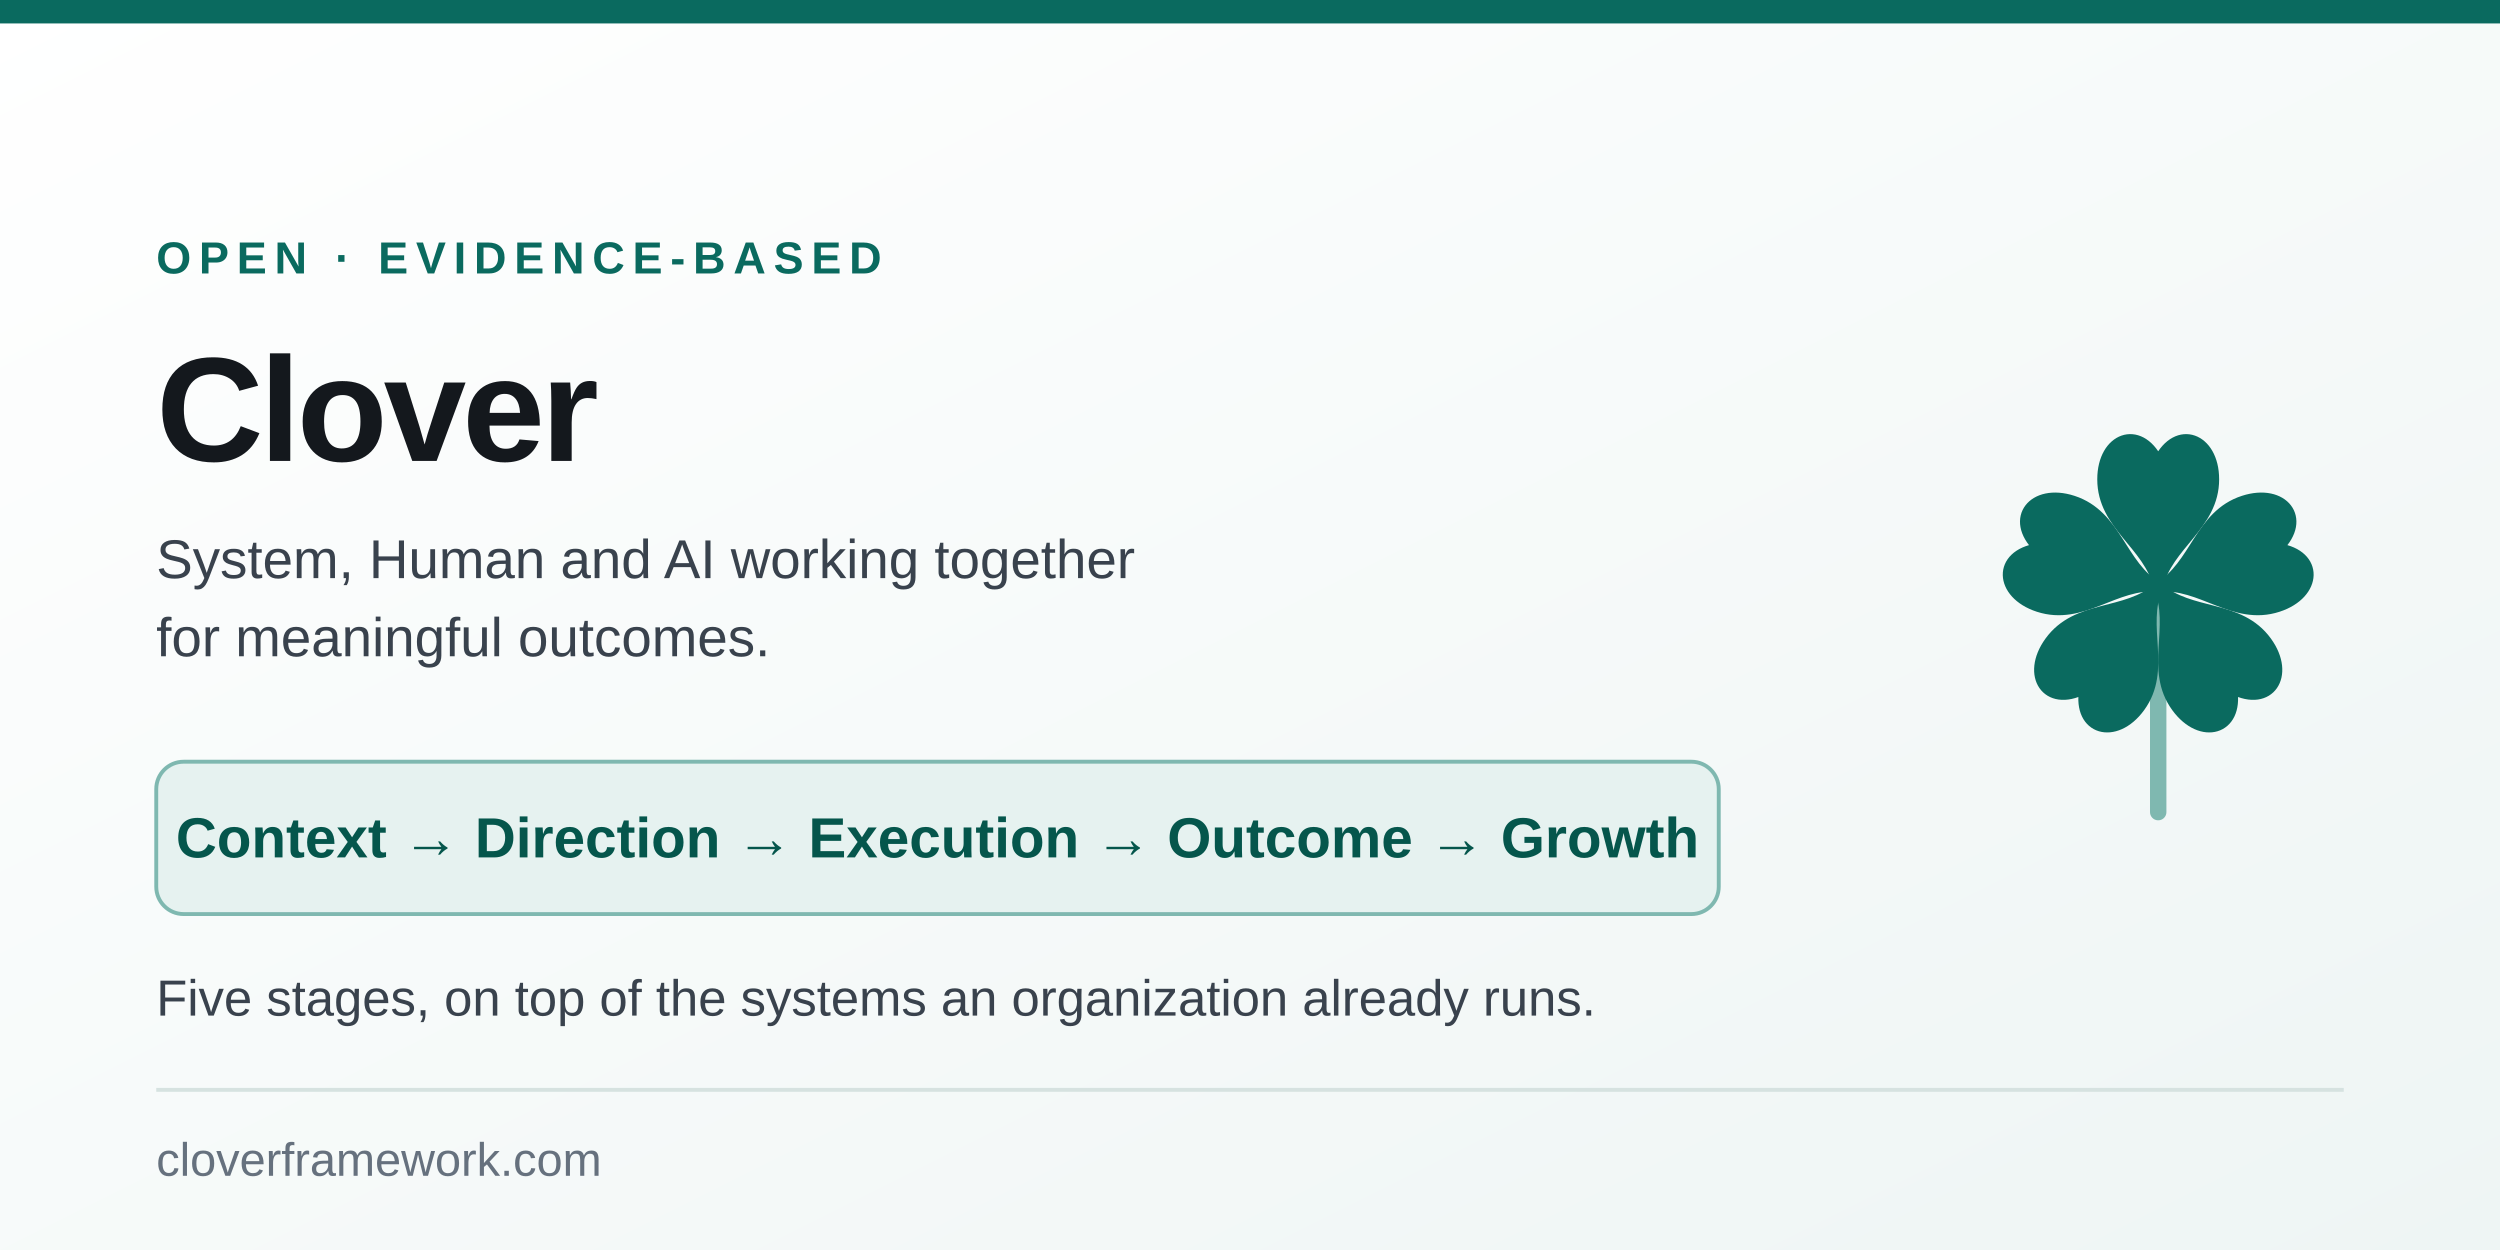
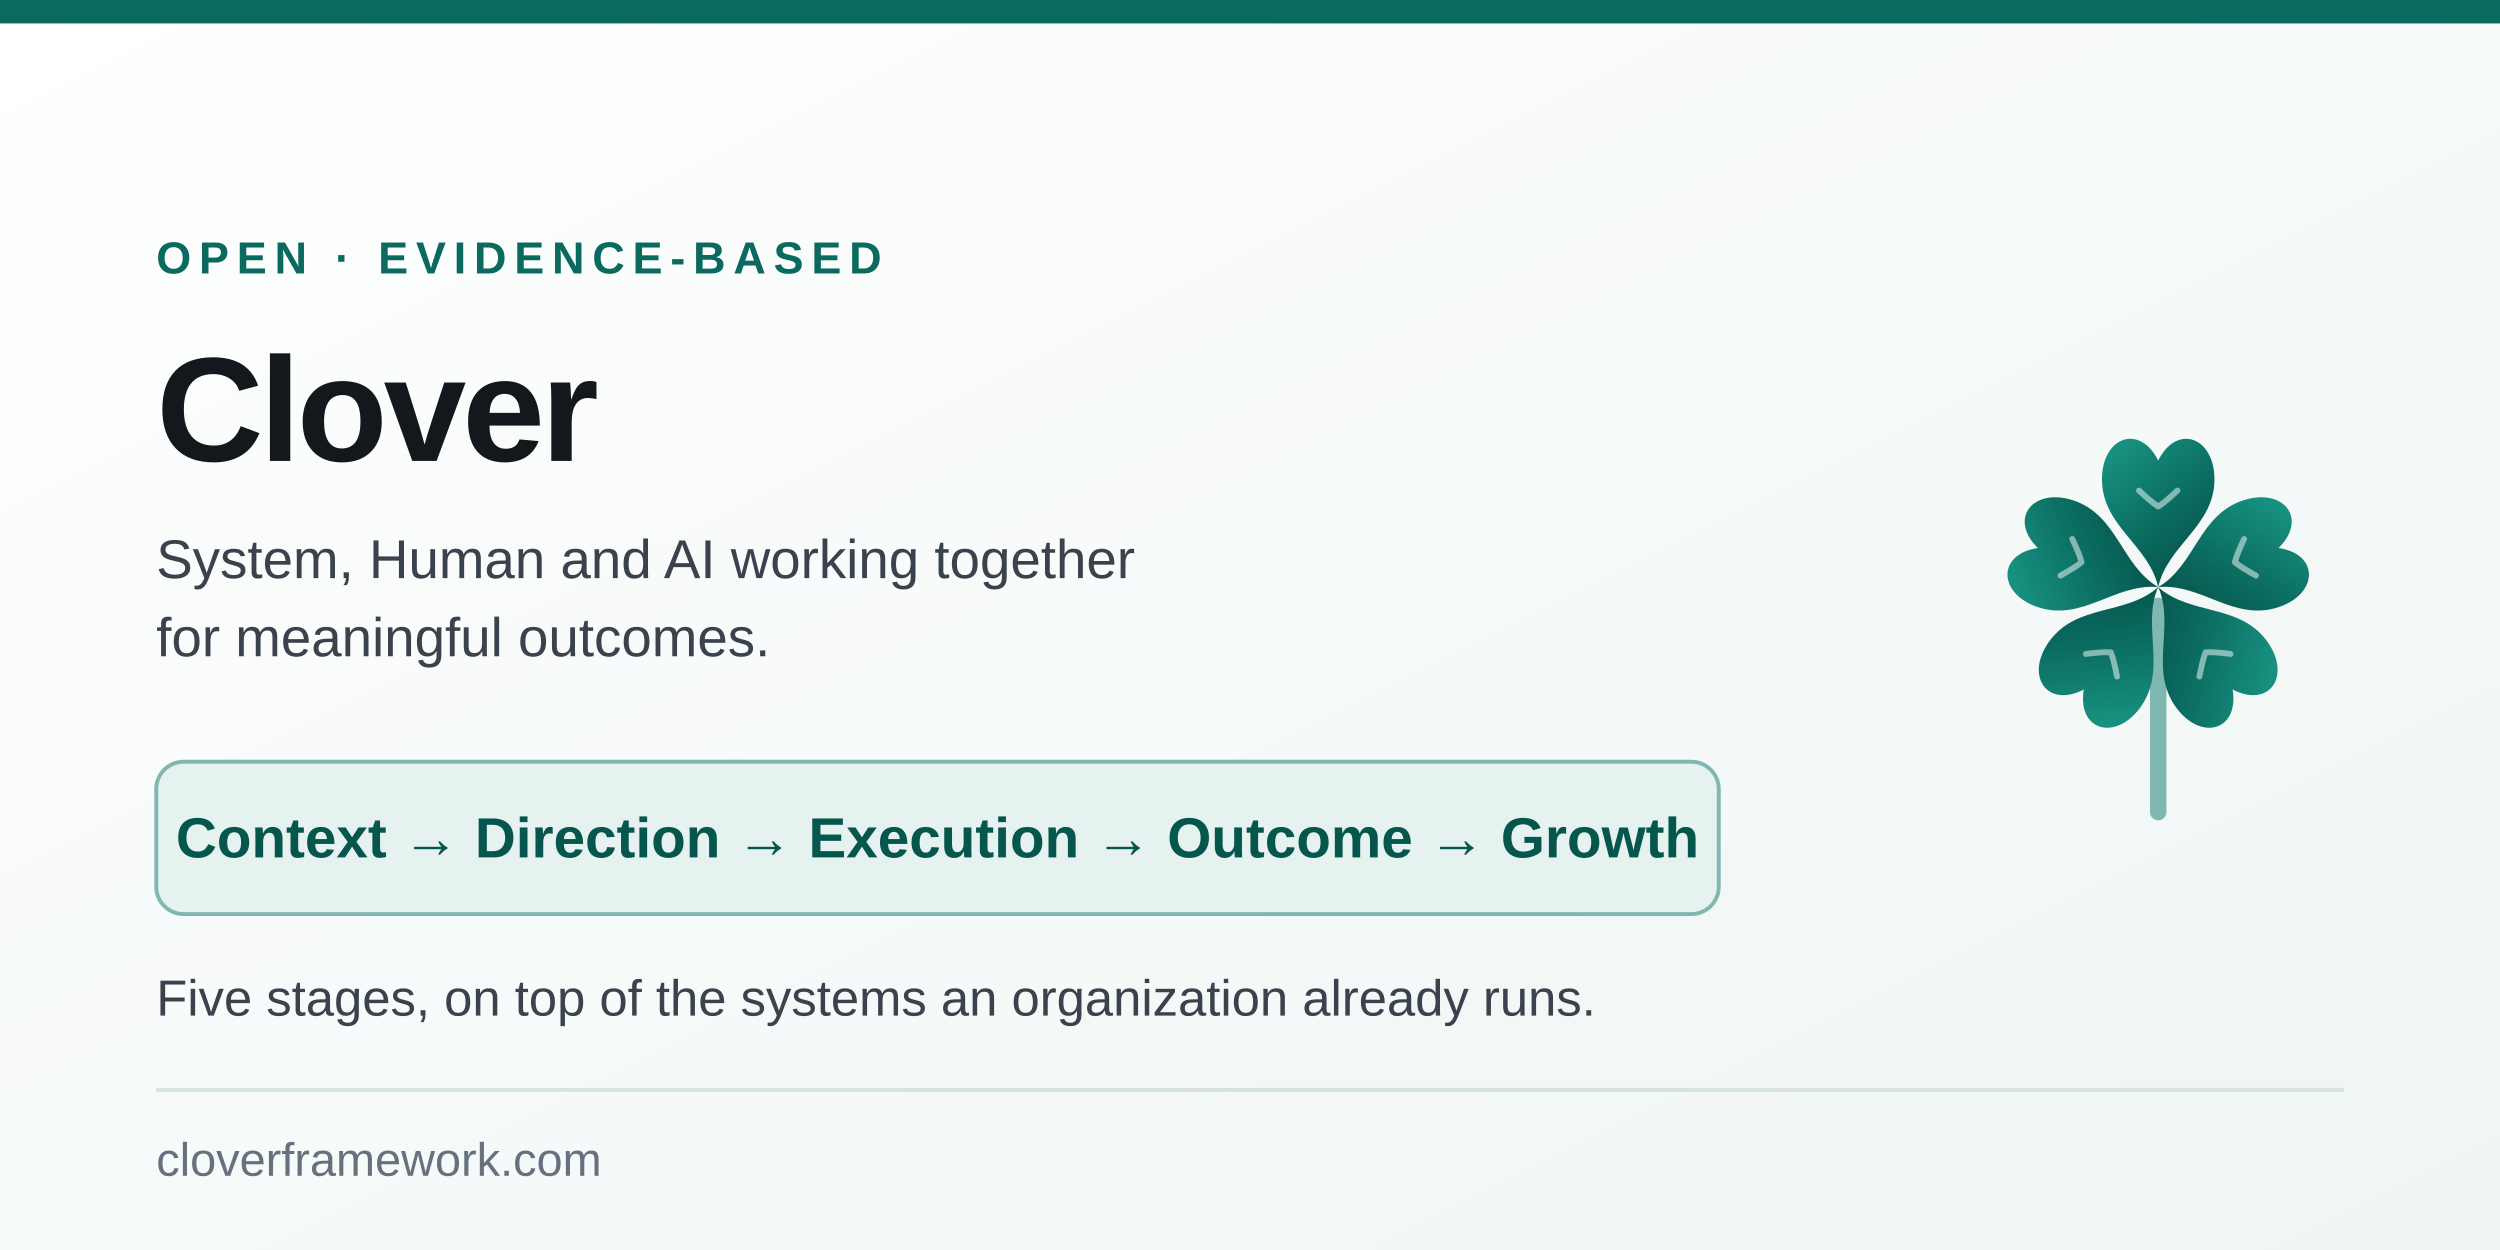
<svg xmlns="http://www.w3.org/2000/svg" viewBox="0 0 1280 640" width="1280" height="640" role="img" aria-labelledby="t">
  <defs>
    <linearGradient id="bg" x1="0" y1="0" x2="1" y2="1">
      <stop stop-color="#ffffff" />
      <stop offset="1" stop-color="#eef5f4" />
    </linearGradient>
    <path id="leaf" d="M50 44C48 35 38 31 38 21C38 12 46 9 50 17C54 9 62 12 62 21C62 31 52 35 50 44Z" />
+     <path id="vein" d="M45.9 23.4C47.6 25 48.9 26.1 50 26.8C51.1 26.1 52.4 25 54.1 23.4" />
+     <linearGradient id="leaf-fade" x1="0.18" y1="0.05" x2="0.8" y2="1">
+       <stop offset="0" stop-color="#17907f" />
+       <stop offset="0.55" stop-color="#0a6a5f" />
+       <stop offset="1" stop-color="#064f47" />
+     </linearGradient>
  </defs>
  <rect width="1280" height="640" fill="url(#bg)" />
  <rect width="1280" height="12" fill="#0a6a5f" />
  <g font-family="Arial,Helvetica,sans-serif">
    <text x="80" y="140" font-size="23" font-weight="700" fill="#0a6a5f" letter-spacing="4">OPEN · EVIDENCE-BASED</text>
    <text x="80" y="236" font-size="76" font-weight="700" fill="#14181d" letter-spacing="-2">Clover</text>
    <text x="80" y="296" font-size="28" fill="#39424d">System, Human and AI working together</text>
    <text x="80" y="336" font-size="28" fill="#39424d">for meaningful outcomes.</text>
    <rect x="80" y="390" width="800" height="78" rx="14" fill="#e6f2f0" stroke="#7fb8b0" stroke-width="2" />
    <text x="480" y="439" text-anchor="middle" font-size="29" font-weight="700" fill="#05564c">Context → Direction → Execution → Outcome → Growth</text>
    <text x="80" y="520" font-size="26" fill="#39424d">Five stages, on top of the systems an organization already runs.</text>
    <path d="M80 558h1120" stroke="#d6e2e0" stroke-width="2" />
    <text x="80" y="602" font-size="24" fill="#66717e">cloverframework.com</text>
    <g transform="translate(985 195) scale(2.4)">
      <path d="M50 48C50 66 50 78 50 92" fill="none" stroke="#7fb8b0" stroke-width="3.5" stroke-linecap="round" />
-       <use href="#leaf" fill="#0a6a5f" stroke="#0a6a5f" stroke-width="2" stroke-linejoin="round" />
-       <use href="#leaf" transform="rotate(72 50 44)" fill="#0a6a5f" stroke="#0a6a5f" stroke-width="2" stroke-linejoin="round" />
-       <use href="#leaf" transform="rotate(144 50 44)" fill="#0a6a5f" stroke="#0a6a5f" stroke-width="2" stroke-linejoin="round" />
-       <use href="#leaf" transform="rotate(216 50 44)" fill="#0a6a5f" stroke="#0a6a5f" stroke-width="2" stroke-linejoin="round" />
-       <use href="#leaf" transform="rotate(288 50 44)" fill="#0a6a5f" stroke="#0a6a5f" stroke-width="2" stroke-linejoin="round" />
+       <use href="#leaf" fill="url(#leaf-fade)" />
+       <use href="#leaf" transform="rotate(72 50 44)" fill="url(#leaf-fade)" />
+       <use href="#leaf" transform="rotate(144 50 44)" fill="url(#leaf-fade)" />
+       <use href="#leaf" transform="rotate(216 50 44)" fill="url(#leaf-fade)" />
+       <use href="#leaf" transform="rotate(288 50 44)" fill="url(#leaf-fade)" />
+       <g fill="none" stroke="#ffffff" stroke-opacity="0.5" stroke-width="1.25" stroke-linecap="round" stroke-linejoin="round">
+         <use href="#vein" />
+         <use href="#vein" transform="rotate(72 50 44)" />
+         <use href="#vein" transform="rotate(144 50 44)" />
+         <use href="#vein" transform="rotate(216 50 44)" />
+         <use href="#vein" transform="rotate(288 50 44)" />
+       </g>
    </g>
  </g>
</svg>
